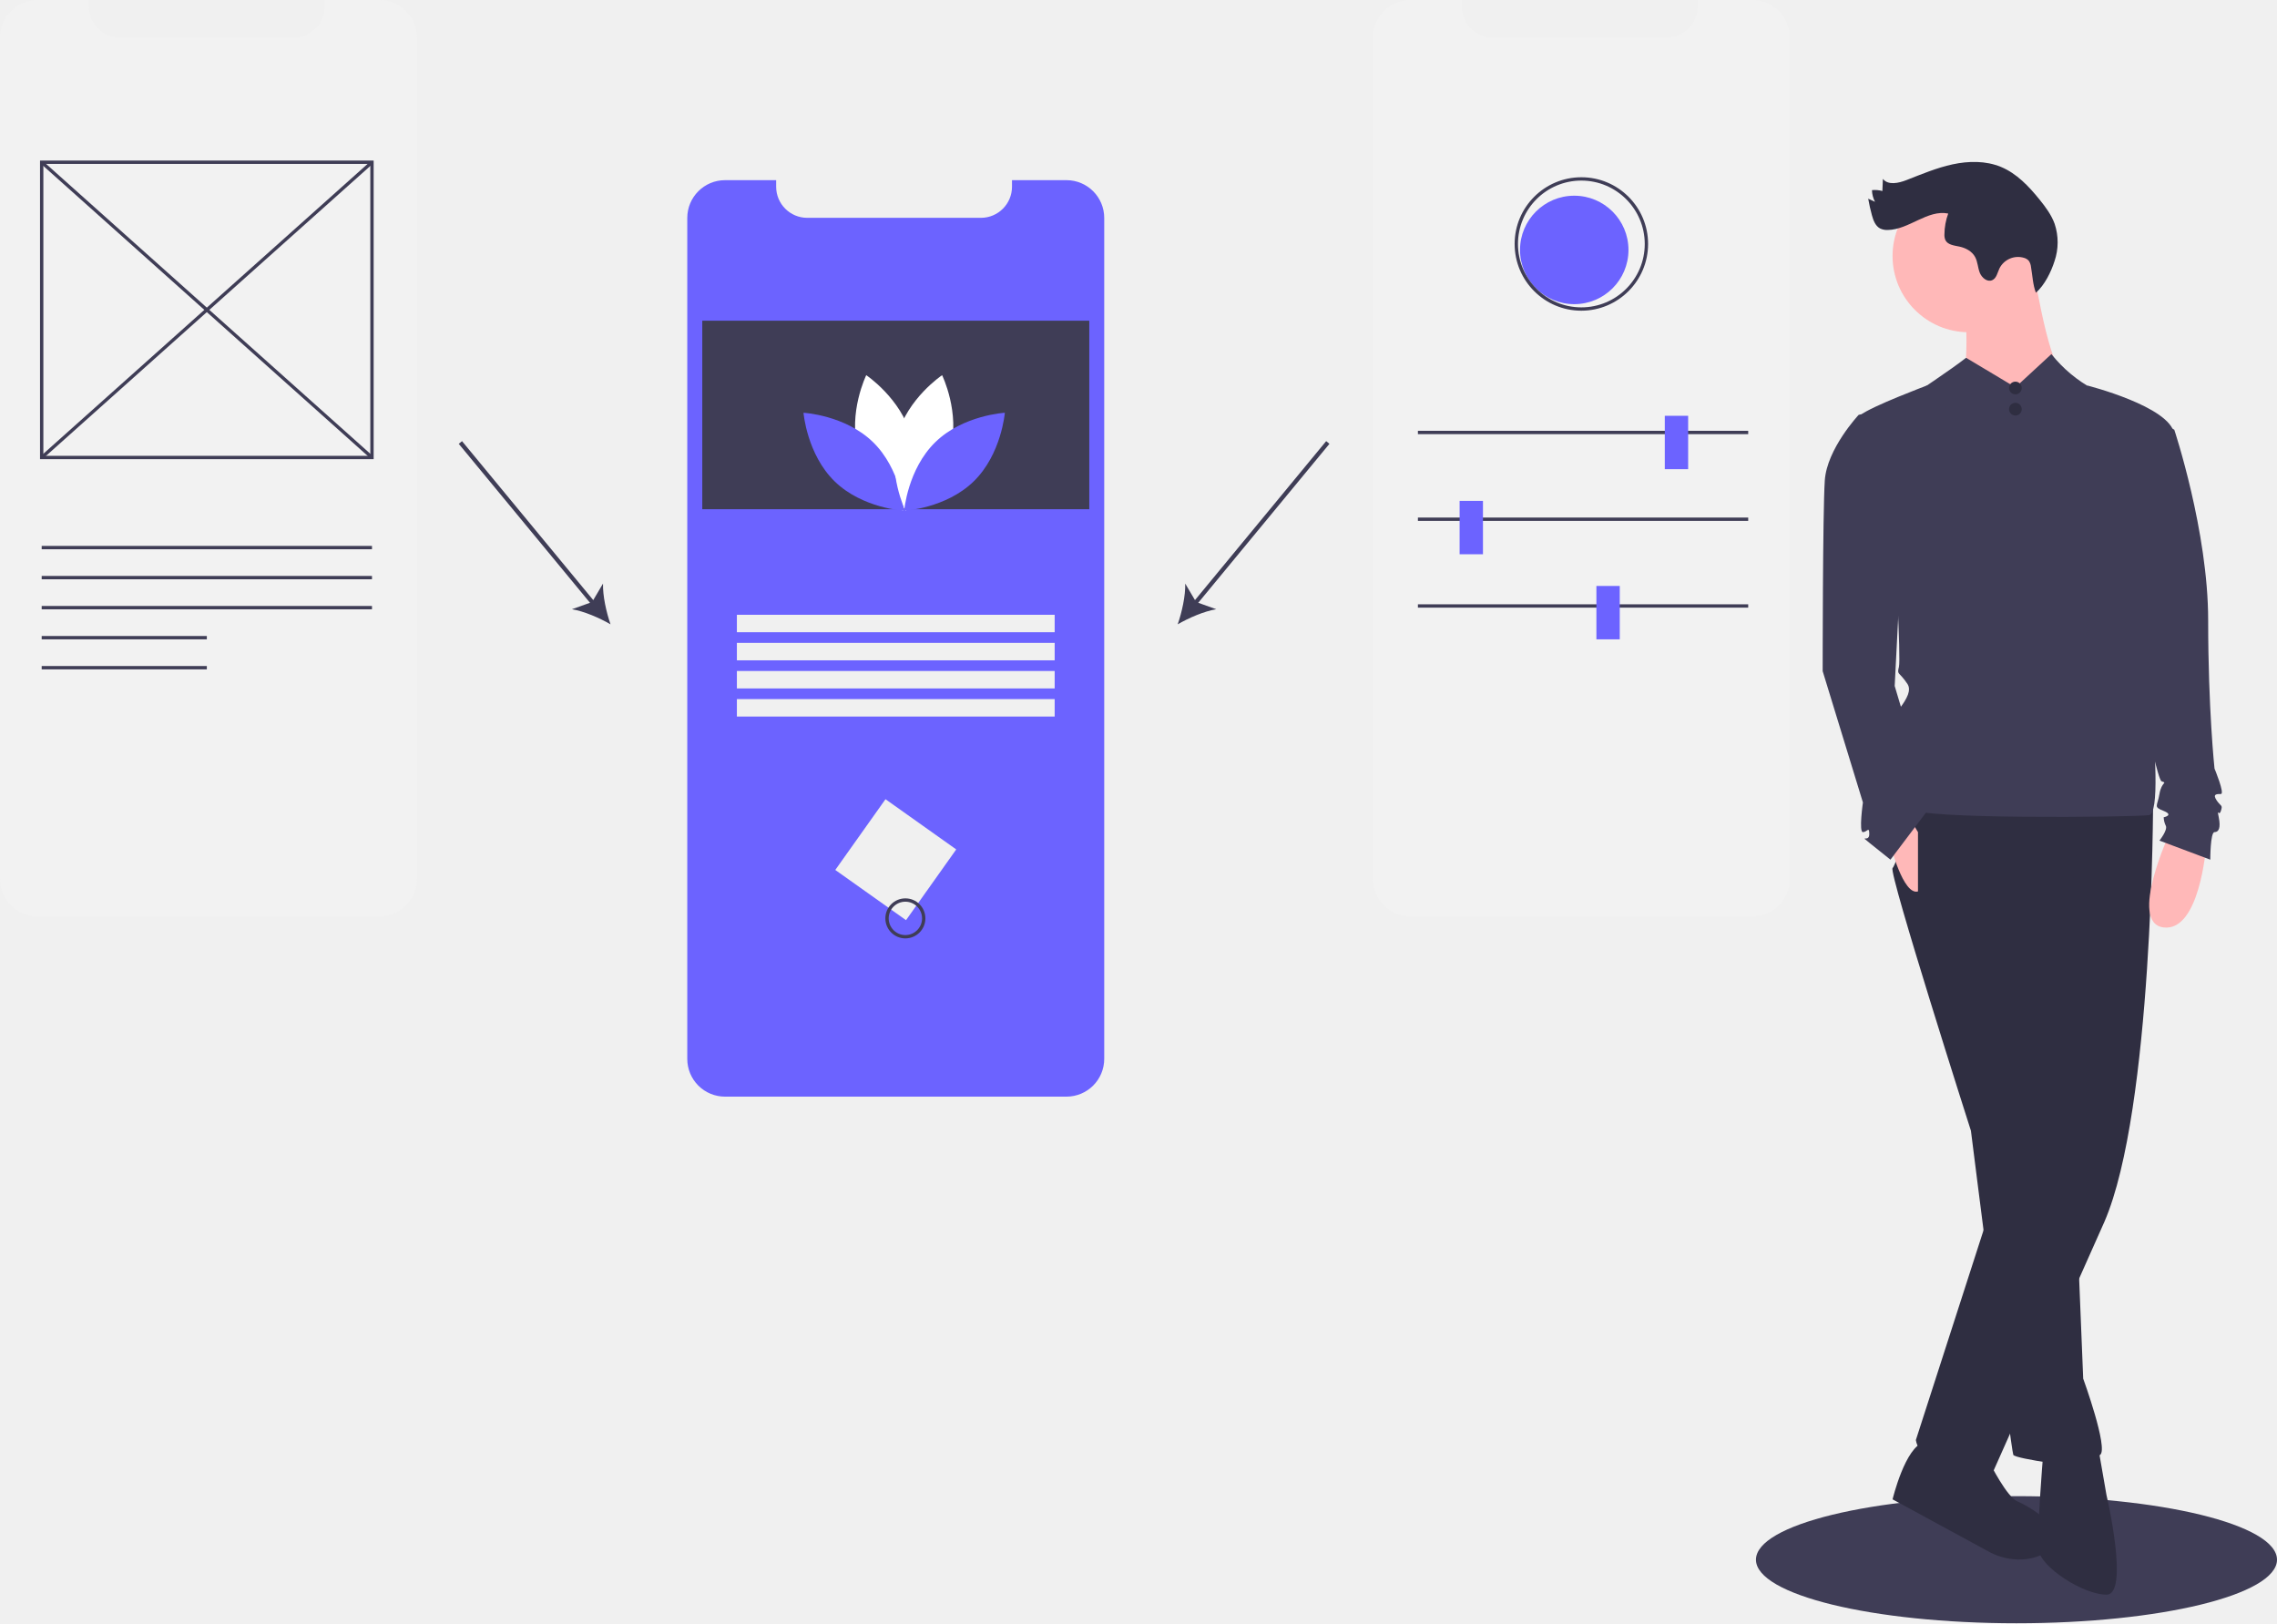
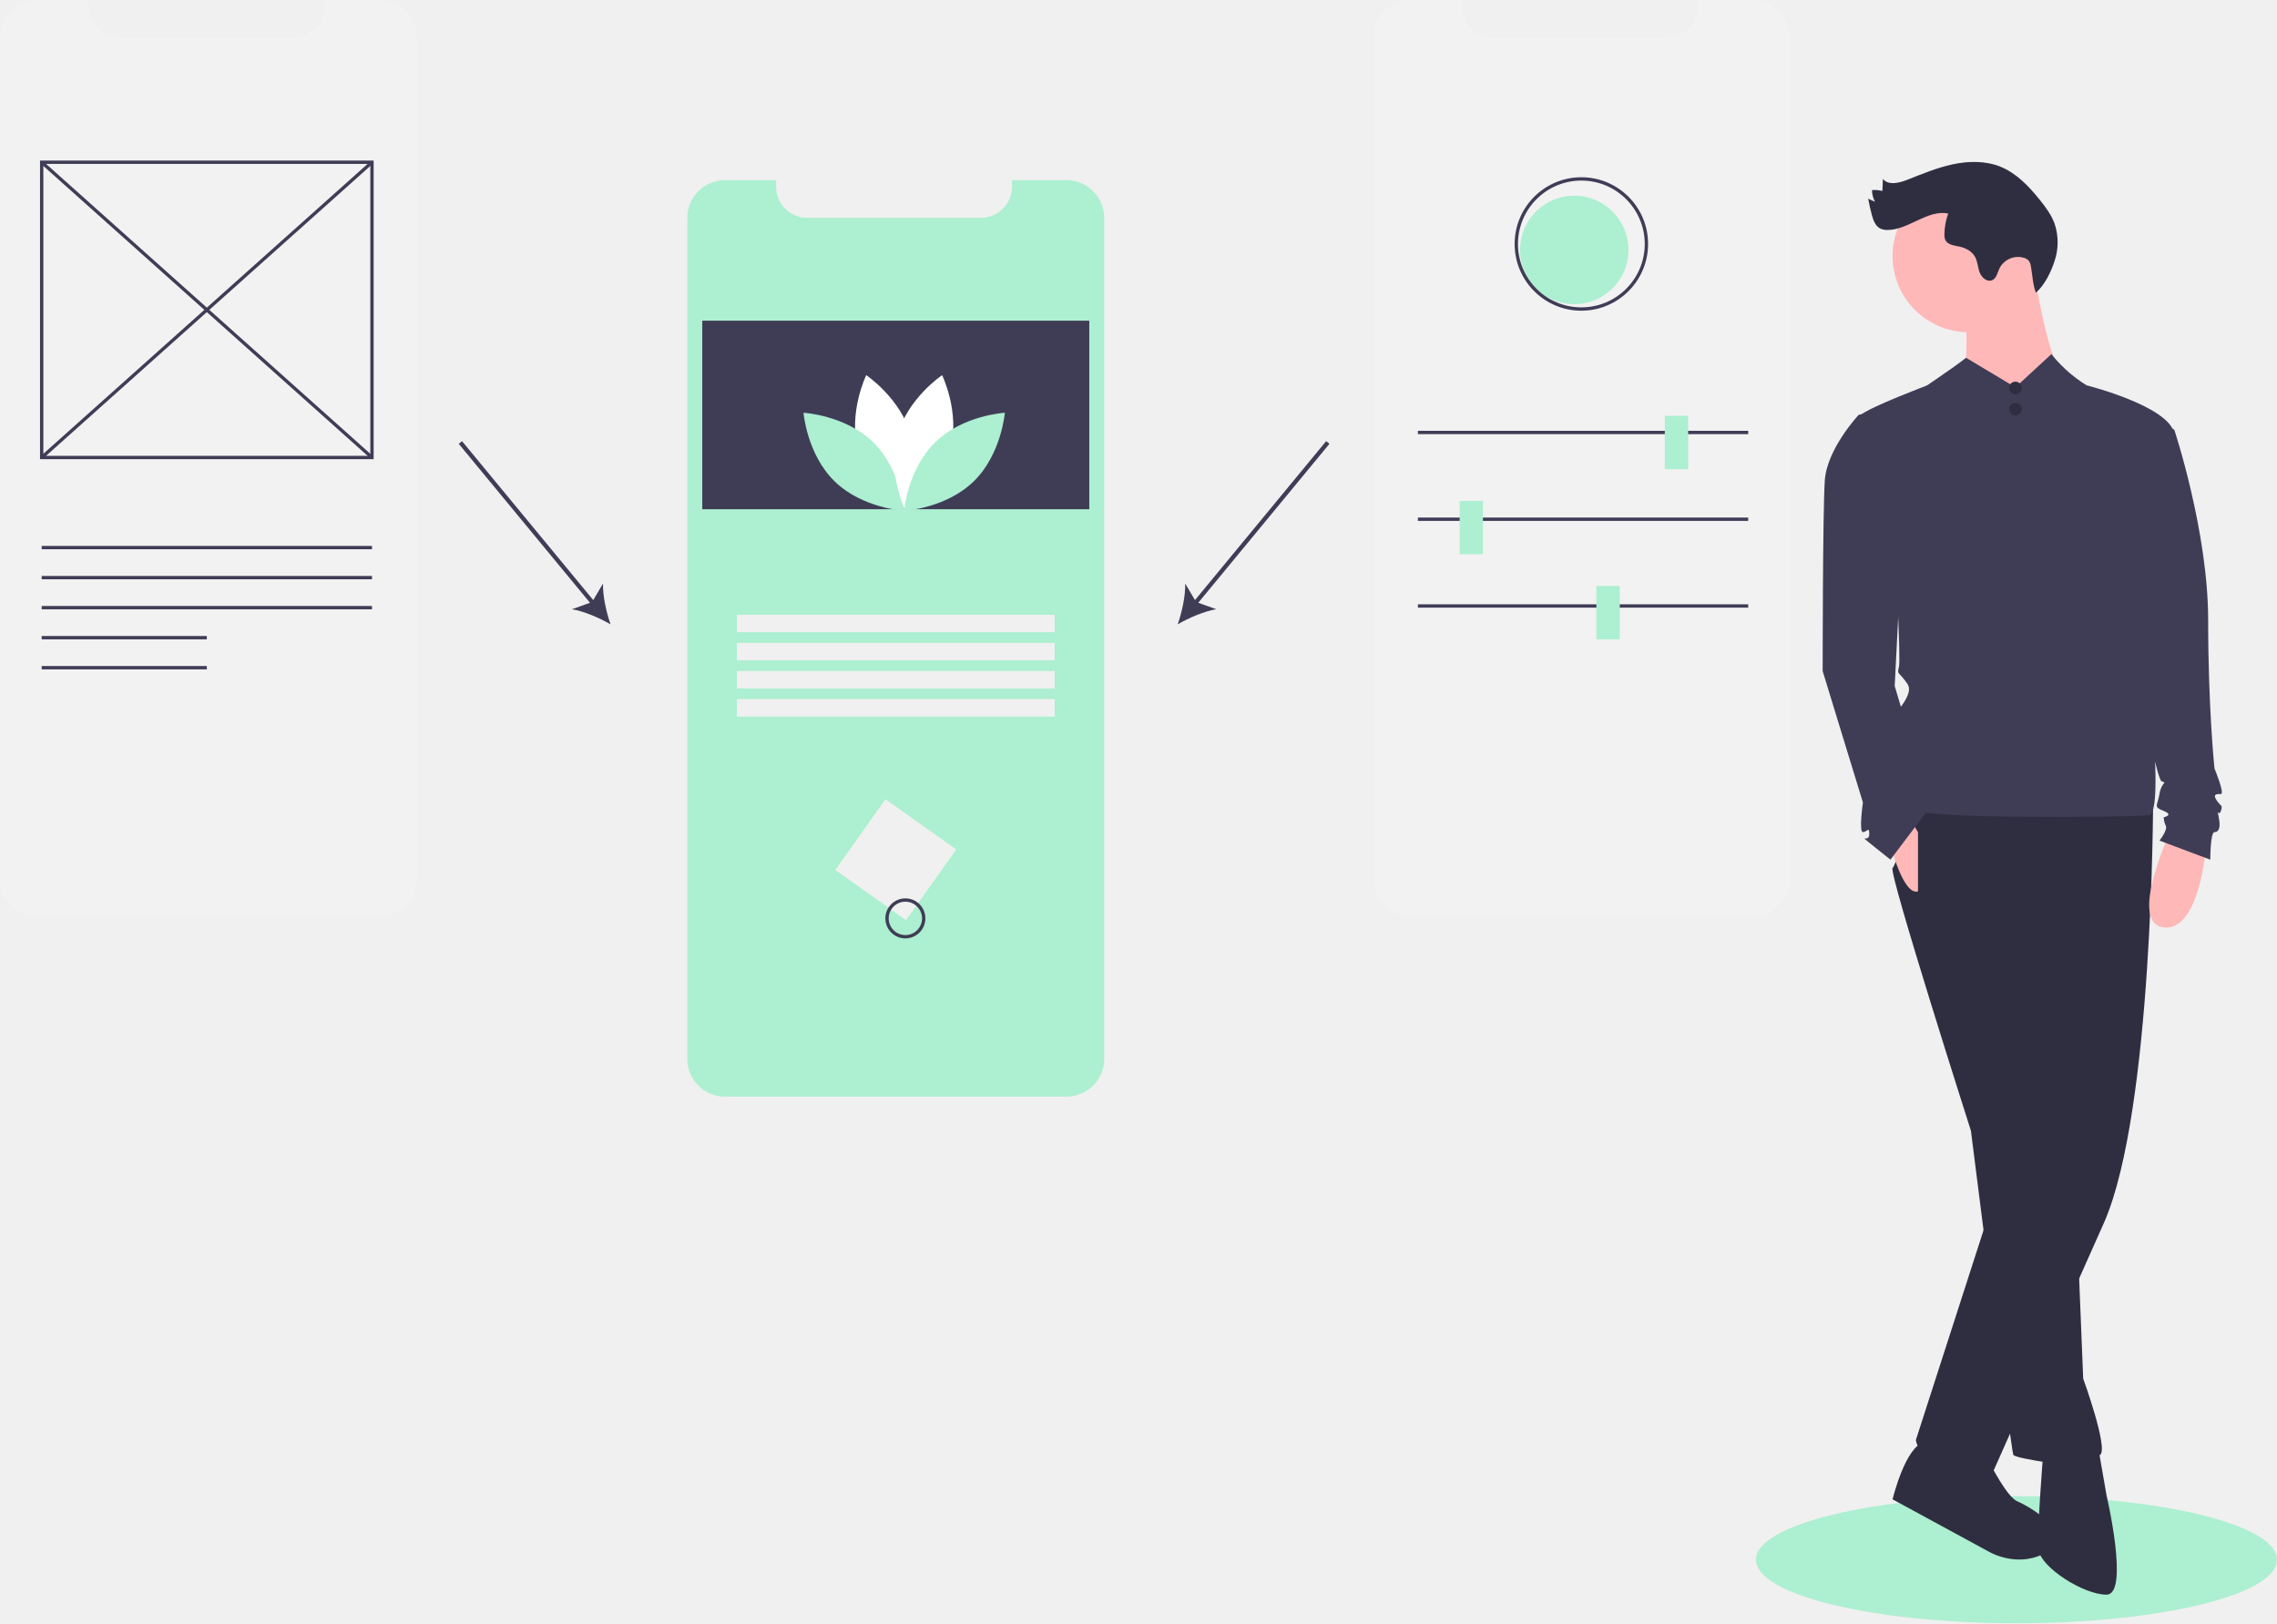
<svg xmlns="http://www.w3.org/2000/svg" data-name="Layer 1" width="1075.03" height="766.356" viewBox="0 0 1075.03 766.356">
-   <ellipse cx="952.03" cy="736.356" rx="123" ry="30" fill="#3f3d56" />
-   <path d="M583.821,169.719V566.728a17.839,17.839,0,0,1-17.839,17.831H404.805a17.808,17.808,0,0,1-17.839-17.831V169.719A17.838,17.838,0,0,1,404.805,151.88h24.123v3.095a14.688,14.688,0,0,0,14.688,14.688h81.971A14.688,14.688,0,0,0,540.276,154.975V151.88h25.707A17.833,17.833,0,0,1,583.821,169.719Z" transform="translate(-62.48502 -66.82178)" fill="#6c63ff" />
+   <ellipse cx="952.03" cy="736.356" rx="123" ry="30" fill="#adefd1ff" />
+   <path d="M583.821,169.719V566.728a17.839,17.839,0,0,1-17.839,17.831H404.805a17.808,17.808,0,0,1-17.839-17.831V169.719A17.838,17.838,0,0,1,404.805,151.88h24.123v3.095a14.688,14.688,0,0,0,14.688,14.688h81.971A14.688,14.688,0,0,0,540.276,154.975V151.88h25.707A17.833,17.833,0,0,1,583.821,169.719Z" transform="translate(-62.48502 -66.82178)" fill="#adefd1ff" />
  <rect x="331.562" y="151.412" width="182.718" height="88.996" fill="#3f3d56" />
  <path d="M467.613,279.343c4.783,17.681,21.166,28.631,21.166,28.631s8.628-17.716,3.845-35.398-21.166-28.631-21.166-28.631S462.83,261.662,467.613,279.343Z" transform="translate(-62.48502 -66.82178)" fill="#fff" />
-   <path d="M474.642,275.543c13.125,12.777,14.728,32.417,14.728,32.417s-19.676-1.074-32.801-13.851S441.84,261.692,441.84,261.692,461.517,262.766,474.642,275.543Z" transform="translate(-62.48502 -66.82178)" fill="#6c63ff" />
+   <path d="M474.642,275.543c13.125,12.777,14.728,32.417,14.728,32.417s-19.676-1.074-32.801-13.851S441.84,261.692,441.84,261.692,461.517,262.766,474.642,275.543Z" transform="translate(-62.48502 -66.82178)" fill="#adefd1ff" />
  <path d="M511.126,279.343c-4.783,17.681-21.166,28.631-21.166,28.631s-8.628-17.716-3.845-35.398,21.166-28.631,21.166-28.631S515.909,261.662,511.126,279.343Z" transform="translate(-62.48502 -66.82178)" fill="#fff" />
-   <path d="M504.097,275.543c-13.125,12.777-14.728,32.417-14.728,32.417s19.676-1.074,32.801-13.851S536.899,261.692,536.899,261.692,517.222,262.766,504.097,275.543Z" transform="translate(-62.48502 -66.82178)" fill="#6c63ff" />
+   <path d="M504.097,275.543c-13.125,12.777-14.728,32.417-14.728,32.417s19.676-1.074,32.801-13.851S536.899,261.692,536.899,261.692,517.222,262.766,504.097,275.543Z" transform="translate(-62.48502 -66.82178)" fill="#adefd1ff" />
  <rect x="347.904" y="290.246" width="150.033" height="8.236" fill="#f0f0f0" />
  <rect x="347.904" y="303.514" width="150.033" height="8.236" fill="#f0f0f0" />
  <rect x="347.904" y="316.783" width="150.033" height="8.236" fill="#f0f0f0" />
  <rect x="347.904" y="330.052" width="150.033" height="8.236" fill="#f0f0f0" />
  <rect x="464.917" y="452.213" width="40.954" height="40.954" transform="translate(300.7344 -260.5523) rotate(35.37103)" fill="#f0f0f0" />
  <path d="M489.936,509.851A9.451,9.451,0,1,1,499.387,500.4,9.462,9.462,0,0,1,489.936,509.851Zm0-17.327A7.876,7.876,0,1,0,497.812,500.4,7.885,7.885,0,0,0,489.936,492.524Z" transform="translate(-62.48502 -66.82178)" fill="#3f3d56" />
  <path d="M259.34,84.66V481.67a17.839,17.839,0,0,1-17.839,17.831H80.324A17.808,17.808,0,0,1,62.485,481.67V84.66A17.838,17.838,0,0,1,80.324,66.822h24.123V69.917a14.688,14.688,0,0,0,14.688,14.688h81.971A14.688,14.688,0,0,0,215.795,69.917V66.822h25.706A17.833,17.833,0,0,1,259.34,84.66Z" transform="translate(-62.48502 -66.82178)" fill="#f2f2f2" />
  <path d="M238.894,283.603H81.379V142.627H238.894Zm-155.94-1.575H237.319V144.202H82.954Z" transform="translate(-62.48502 -66.82178)" fill="#3f3d56" />
  <rect x="159.349" y="108.532" width="1.575" height="209.165" transform="translate(-167.9586 123.6472) rotate(-48.20522)" fill="#3f3d56" />
  <rect x="55.554" y="212.327" width="209.165" height="1.575" transform="translate(-163.7687 94.12913) rotate(-41.79384)" fill="#3f3d56" />
  <rect x="19.682" y="257.735" width="155.94" height="1.575" fill="#3f3d56" />
  <rect x="19.682" y="271.911" width="155.94" height="1.575" fill="#3f3d56" />
  <rect x="19.682" y="286.088" width="155.94" height="1.575" fill="#3f3d56" />
  <rect x="19.682" y="300.264" width="77.97" height="1.575" fill="#3f3d56" />
  <rect x="19.682" y="314.44" width="77.97" height="1.575" fill="#3f3d56" />
  <path d="M907.515,84.66V481.67a17.839,17.839,0,0,1-17.839,17.831H728.499a17.808,17.808,0,0,1-17.839-17.831V84.66a17.838,17.838,0,0,1,17.839-17.839h24.123V69.917a14.688,14.688,0,0,0,14.688,14.688h81.971A14.688,14.688,0,0,0,863.97,69.917V66.822h25.706A17.833,17.833,0,0,1,907.515,84.66Z" transform="translate(-62.48502 -66.82178)" fill="#f2f2f2" />
  <rect x="669.432" y="203.392" width="155.94" height="1.575" fill="#3f3d56" />
  <rect x="669.432" y="244.346" width="155.94" height="1.575" fill="#3f3d56" />
  <rect x="669.432" y="285.3" width="155.94" height="1.575" fill="#3f3d56" />
-   <circle cx="743.242" cy="117.997" r="25.602" fill="#6c63ff" />
-   <rect x="785.993" y="196.304" width="11.026" height="25.202" fill="#6c63ff" />
-   <rect x="689.121" y="236.47" width="11.026" height="25.202" fill="#6c63ff" />
-   <rect x="753.703" y="276.637" width="11.026" height="25.202" fill="#6c63ff" />
+   <circle cx="743.242" cy="117.997" r="25.602" fill="#adefd1ff" />
+   <rect x="785.993" y="196.304" width="11.026" height="25.202" fill="#adefd1ff" />
+   <rect x="689.121" y="236.47" width="11.026" height="25.202" fill="#adefd1ff" />
+   <rect x="753.703" y="276.637" width="11.026" height="25.202" fill="#adefd1ff" />
  <path d="M809.088,213.508a31.503,31.503,0,1,1,31.503-31.503A31.539,31.539,0,0,1,809.088,213.508Zm0-61.431a29.928,29.928,0,1,0,29.928,29.928A29.962,29.962,0,0,0,809.088,152.078Z" transform="translate(-62.48502 -66.82178)" fill="#3f3d56" />
  <rect x="310.446" y="264.368" width="2" height="99.257" transform="translate(-191.1199 203.3461) rotate(-39.54617)" fill="#3f3d56" />
  <path d="M350.73,361.573c-5.241-3.038-12.501-6.182-18.219-7.126l9.525-3.403L347.179,342.336C347.023,348.129,348.737,355.853,350.73,361.573Z" transform="translate(-62.48502 -66.82178)" fill="#3f3d56" />
  <rect x="608.161" y="312.996" width="99.257" height="2.001" transform="translate(-65.56767 554.6293) rotate(-50.46658)" fill="#3f3d56" />
  <path d="M618.506,361.573c1.991-5.721,3.705-13.445,3.55-19.238l5.144,8.709,9.524,3.402C631.005,355.389,623.746,358.534,618.506,361.573Z" transform="translate(-62.48502 -66.82178)" fill="#3f3d56" />
  <path d="M1079.015,444.678s0,146-23,199l-53,119s-34-2-36-16l40-124,24-73,6-114Z" transform="translate(-62.48502 -66.82178)" fill="#2f2e41" />
  <path d="M1046.015,448.678l-9,61,6,134,3,74s12,33,8,36l-8,6s-32-4-33-6-20-153-20-153-39-122-37-124,11-32,11-32Z" transform="translate(-62.48502 -66.82178)" fill="#2f2e41" />
  <path d="M1053.015,749.678l4,23s11,47,0,47-31-13-32-21,2-44,2-44Z" transform="translate(-62.48502 -66.82178)" fill="#2f2e41" />
  <path d="M1002.015,757.678s8,16,13,18,27.77,15.083,14.385,23.541-27.385.459-27.385.459l-46-25s6-25,15-27S1002.015,757.678,1002.015,757.678Z" transform="translate(-62.48502 -66.82178)" fill="#2f2e41" />
  <circle cx="929.53" cy="120.856" r="36" fill="#ffb8b8" />
  <path d="M1022.015,190.678s7,46,14,52-15,27-25,26-21-23-21-23,3-29-2-37S1022.015,190.678,1022.015,190.678Z" transform="translate(-62.48502 -66.82178)" fill="#ffb8b8" />
  <path d="M1014.015,249.678,1031,234a64.292,64.292,0,0,0,20.015,16.678c13,7-25,79-25,79l-61-76s19.402-12.897,25.701-17.948Z" transform="translate(-62.48502 -66.82178)" fill="#3f3d56" />
  <path d="M1024.015,310.678s26.8-46.719,23.9-61.86c0,0,39.1,9.86,41.1,22.86s-19,60-19,60,17,119,7,120-110,2-112-3,2-20-4-25-13-2-10-10,16-18,12-24-5-4-4-8-2-57-2-57-21-58-16-62,31.228-13.86,31.228-13.86Z" transform="translate(-62.48502 -66.82178)" fill="#3f3d56" />
  <path d="M1104.015,466.678s-3,40-20,38,3-45,3-45Z" transform="translate(-62.48502 -66.82178)" fill="#ffb8b8" />
  <path d="M955.015,465.678s6,24,13,22v-28l-3-5Z" transform="translate(-62.48502 -66.82178)" fill="#ffb8b8" />
  <path d="M1021.377,192.857a6.222,6.222,0,0,0-1.027-2.895,4.694,4.694,0,0,0-2.188-1.387,9.833,9.833,0,0,0-11.717,5.021c-.923,2.014-1.367,4.607-3.392,5.504-2.354,1.043-4.966-1.177-5.89-3.58s-.95-5.126-2.183-7.386c-1.462-2.68-4.418-4.26-7.404-4.893-2.475-.525-5.504-.8-6.62-3.07a6.078,6.078,0,0,1-.452-2.744,28.964,28.964,0,0,1,1.787-9.792c-9.797-1.957-18.511,7.604-28.501,7.758a7.525,7.525,0,0,1-3.676-.72c-2.216-1.184-3.18-3.808-3.848-6.231q-1.064-3.86-1.751-7.81L947.714,162.1a12.551,12.551,0,0,1-1.425-5.512,13.192,13.192,0,0,1,4.918.415l.233-5.734c2.472,3.134,7.4,2.033,11.119.582,7.177-2.8,14.317-5.831,21.849-7.447s15.606-1.735,22.729,1.201c7.485,3.085,13.256,9.22,18.34,15.521,2.818,3.493,5.542,7.164,7.063,11.386a27.595,27.595,0,0,1-.06,17.601c-1.64,5.134-4.688,11.344-8.792,14.902C1022.253,201.38,1022.058,196.744,1021.377,192.857Z" transform="translate(-62.48502 -66.82178)" fill="#2f2e41" />
  <path d="M953.015,259.678l-13,3s-15,16-16,31-1,90-1,90l19,62s-2,14,0,14,3-3,3,1-5,0,0,4l10,8,16.713-22.158s1.287-8.842-1.713-10.842-3-3-2-6,3-4,2-6-4-5-4-7,0-4-1-5-8-25-8-25l4-78Z" transform="translate(-62.48502 -66.82178)" fill="#3f3d56" />
  <path d="M1079.015,264.678l10,5s16,48,16,90,3,70,3,70,5,12,3,12-4,0-2,3,3,2,2,5-2-2-1,3,0,7-2,7-2,13-2,13l-24-9s4-5,3-7a9.965,9.965,0,0,1-1-4s5-1,0-3-3-2-2-8,4-5,1-6-21-94-21-94Z" transform="translate(-62.48502 -66.82178)" fill="#3f3d56" />
  <circle cx="951.515" cy="183.178" r="3" fill="#2f2e41" />
  <circle cx="951.515" cy="193.178" r="3" fill="#2f2e41" />
</svg>
